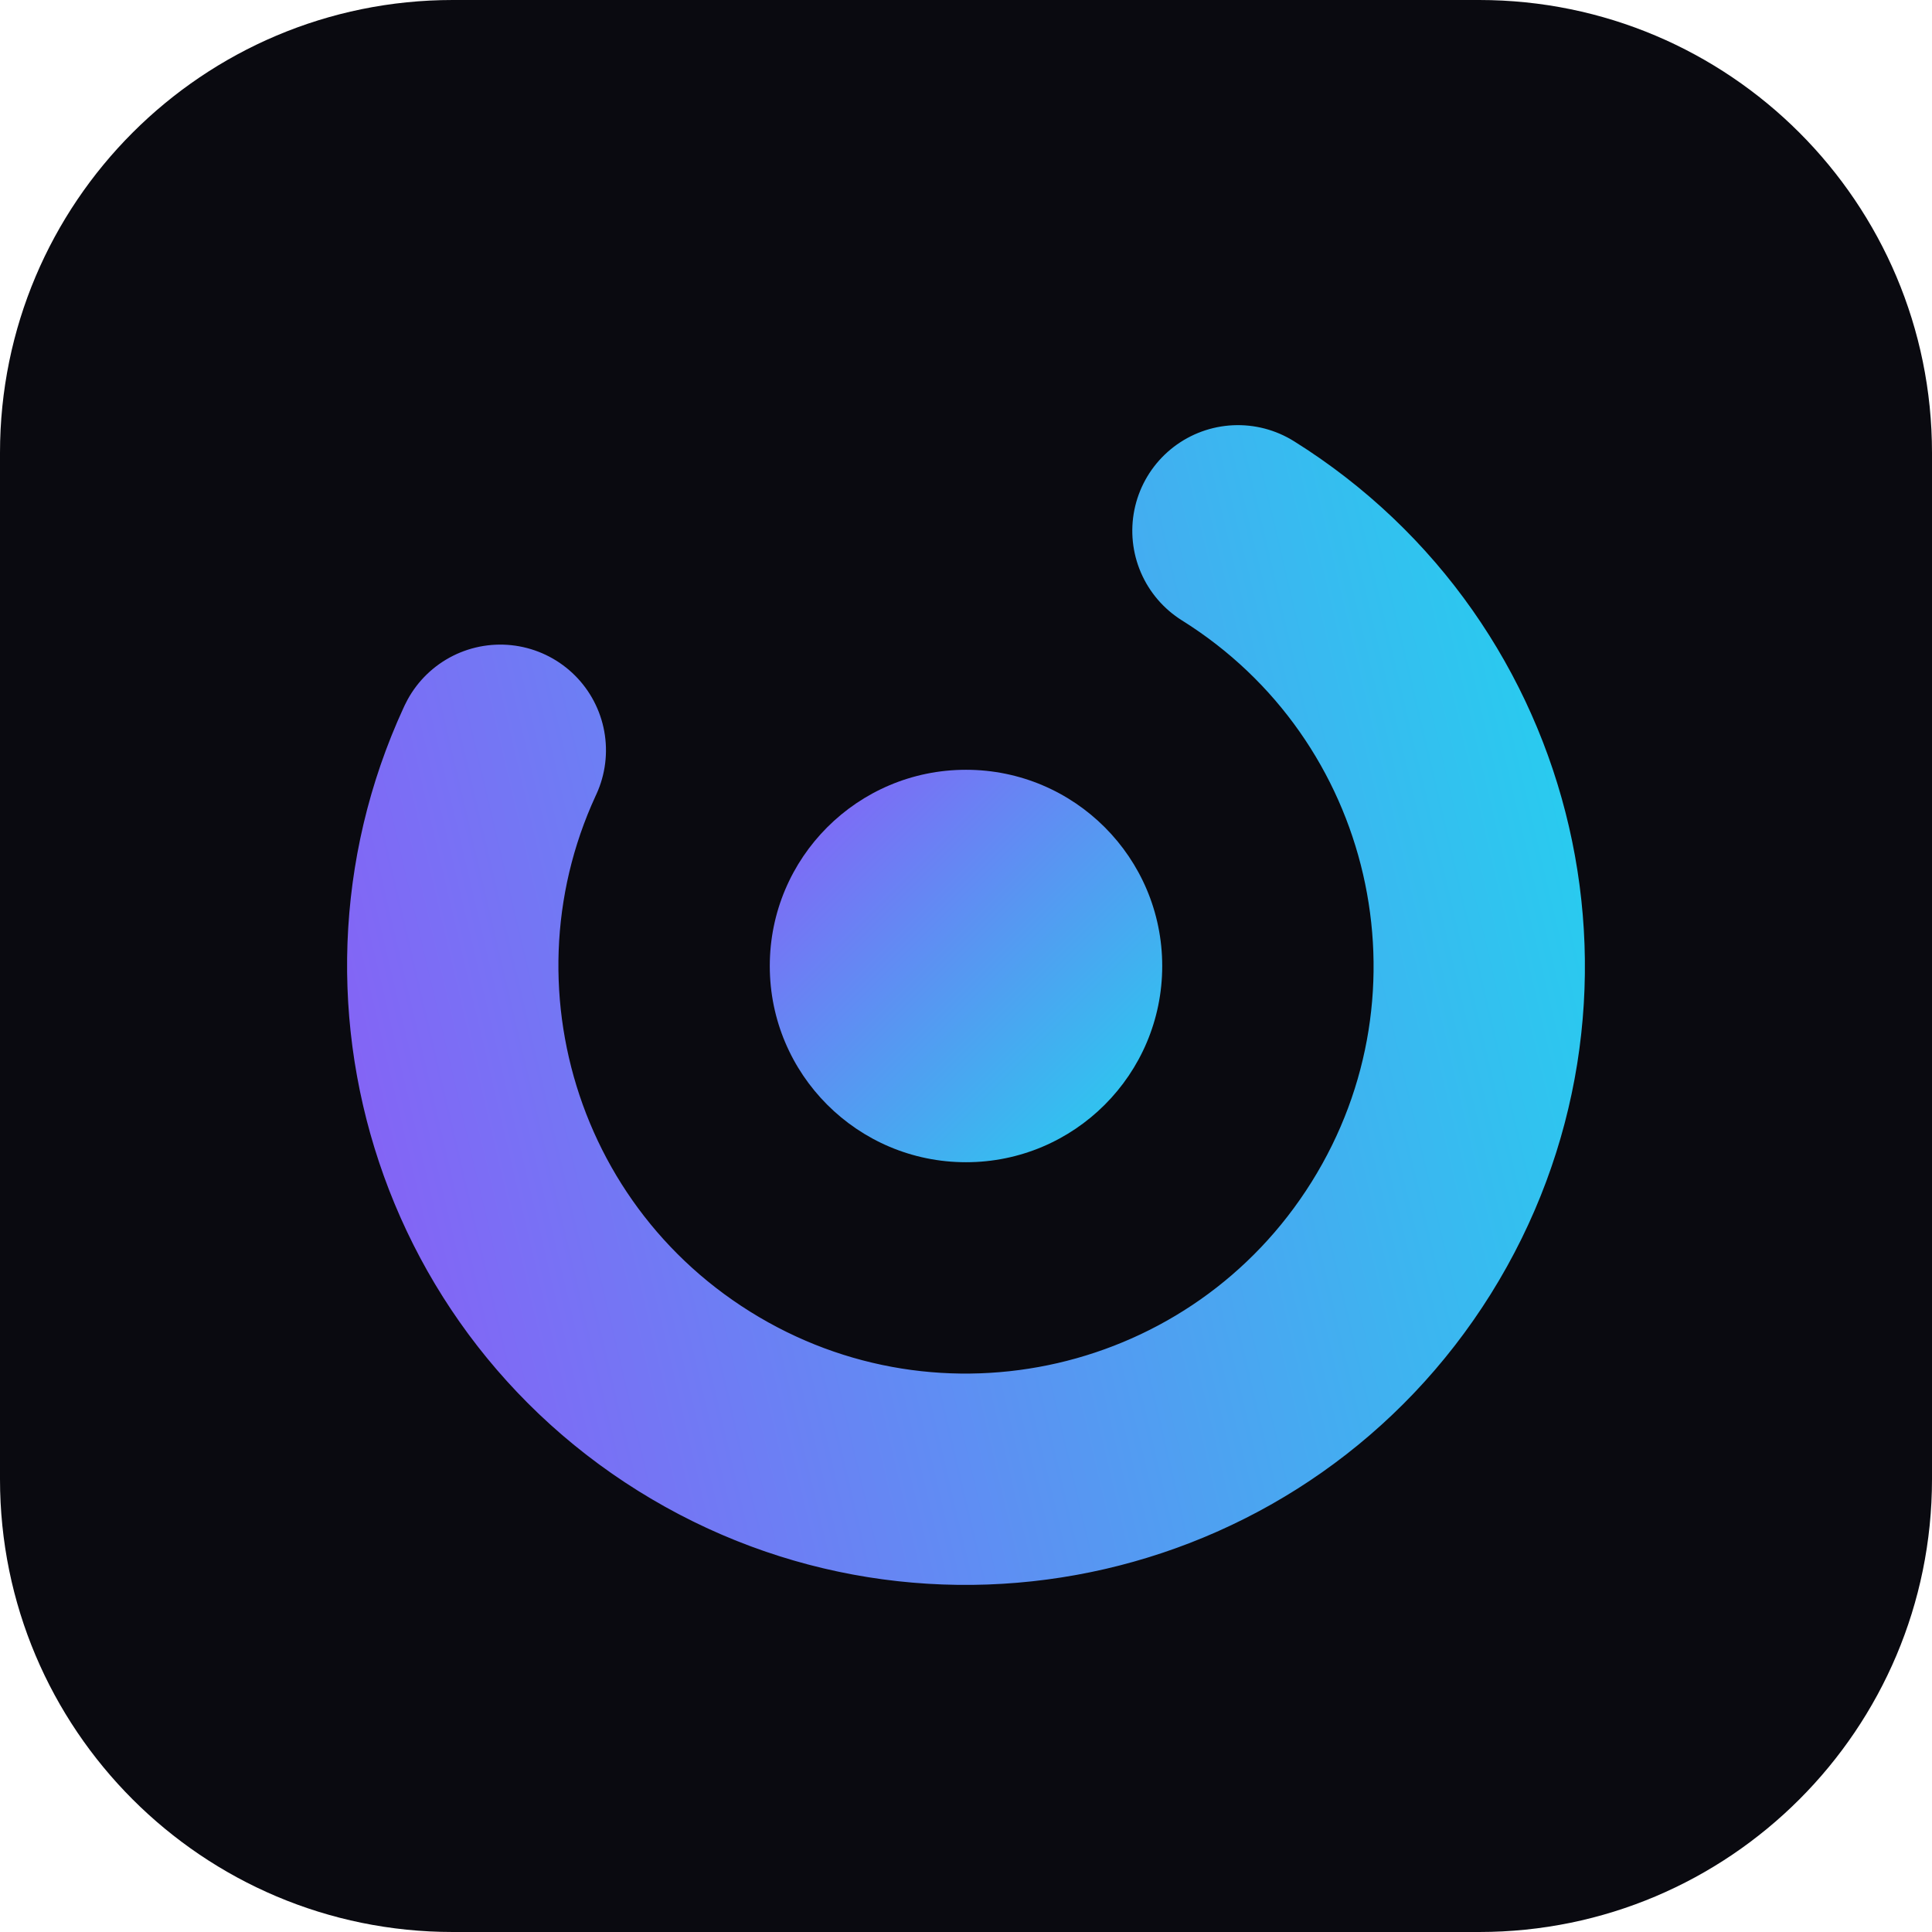
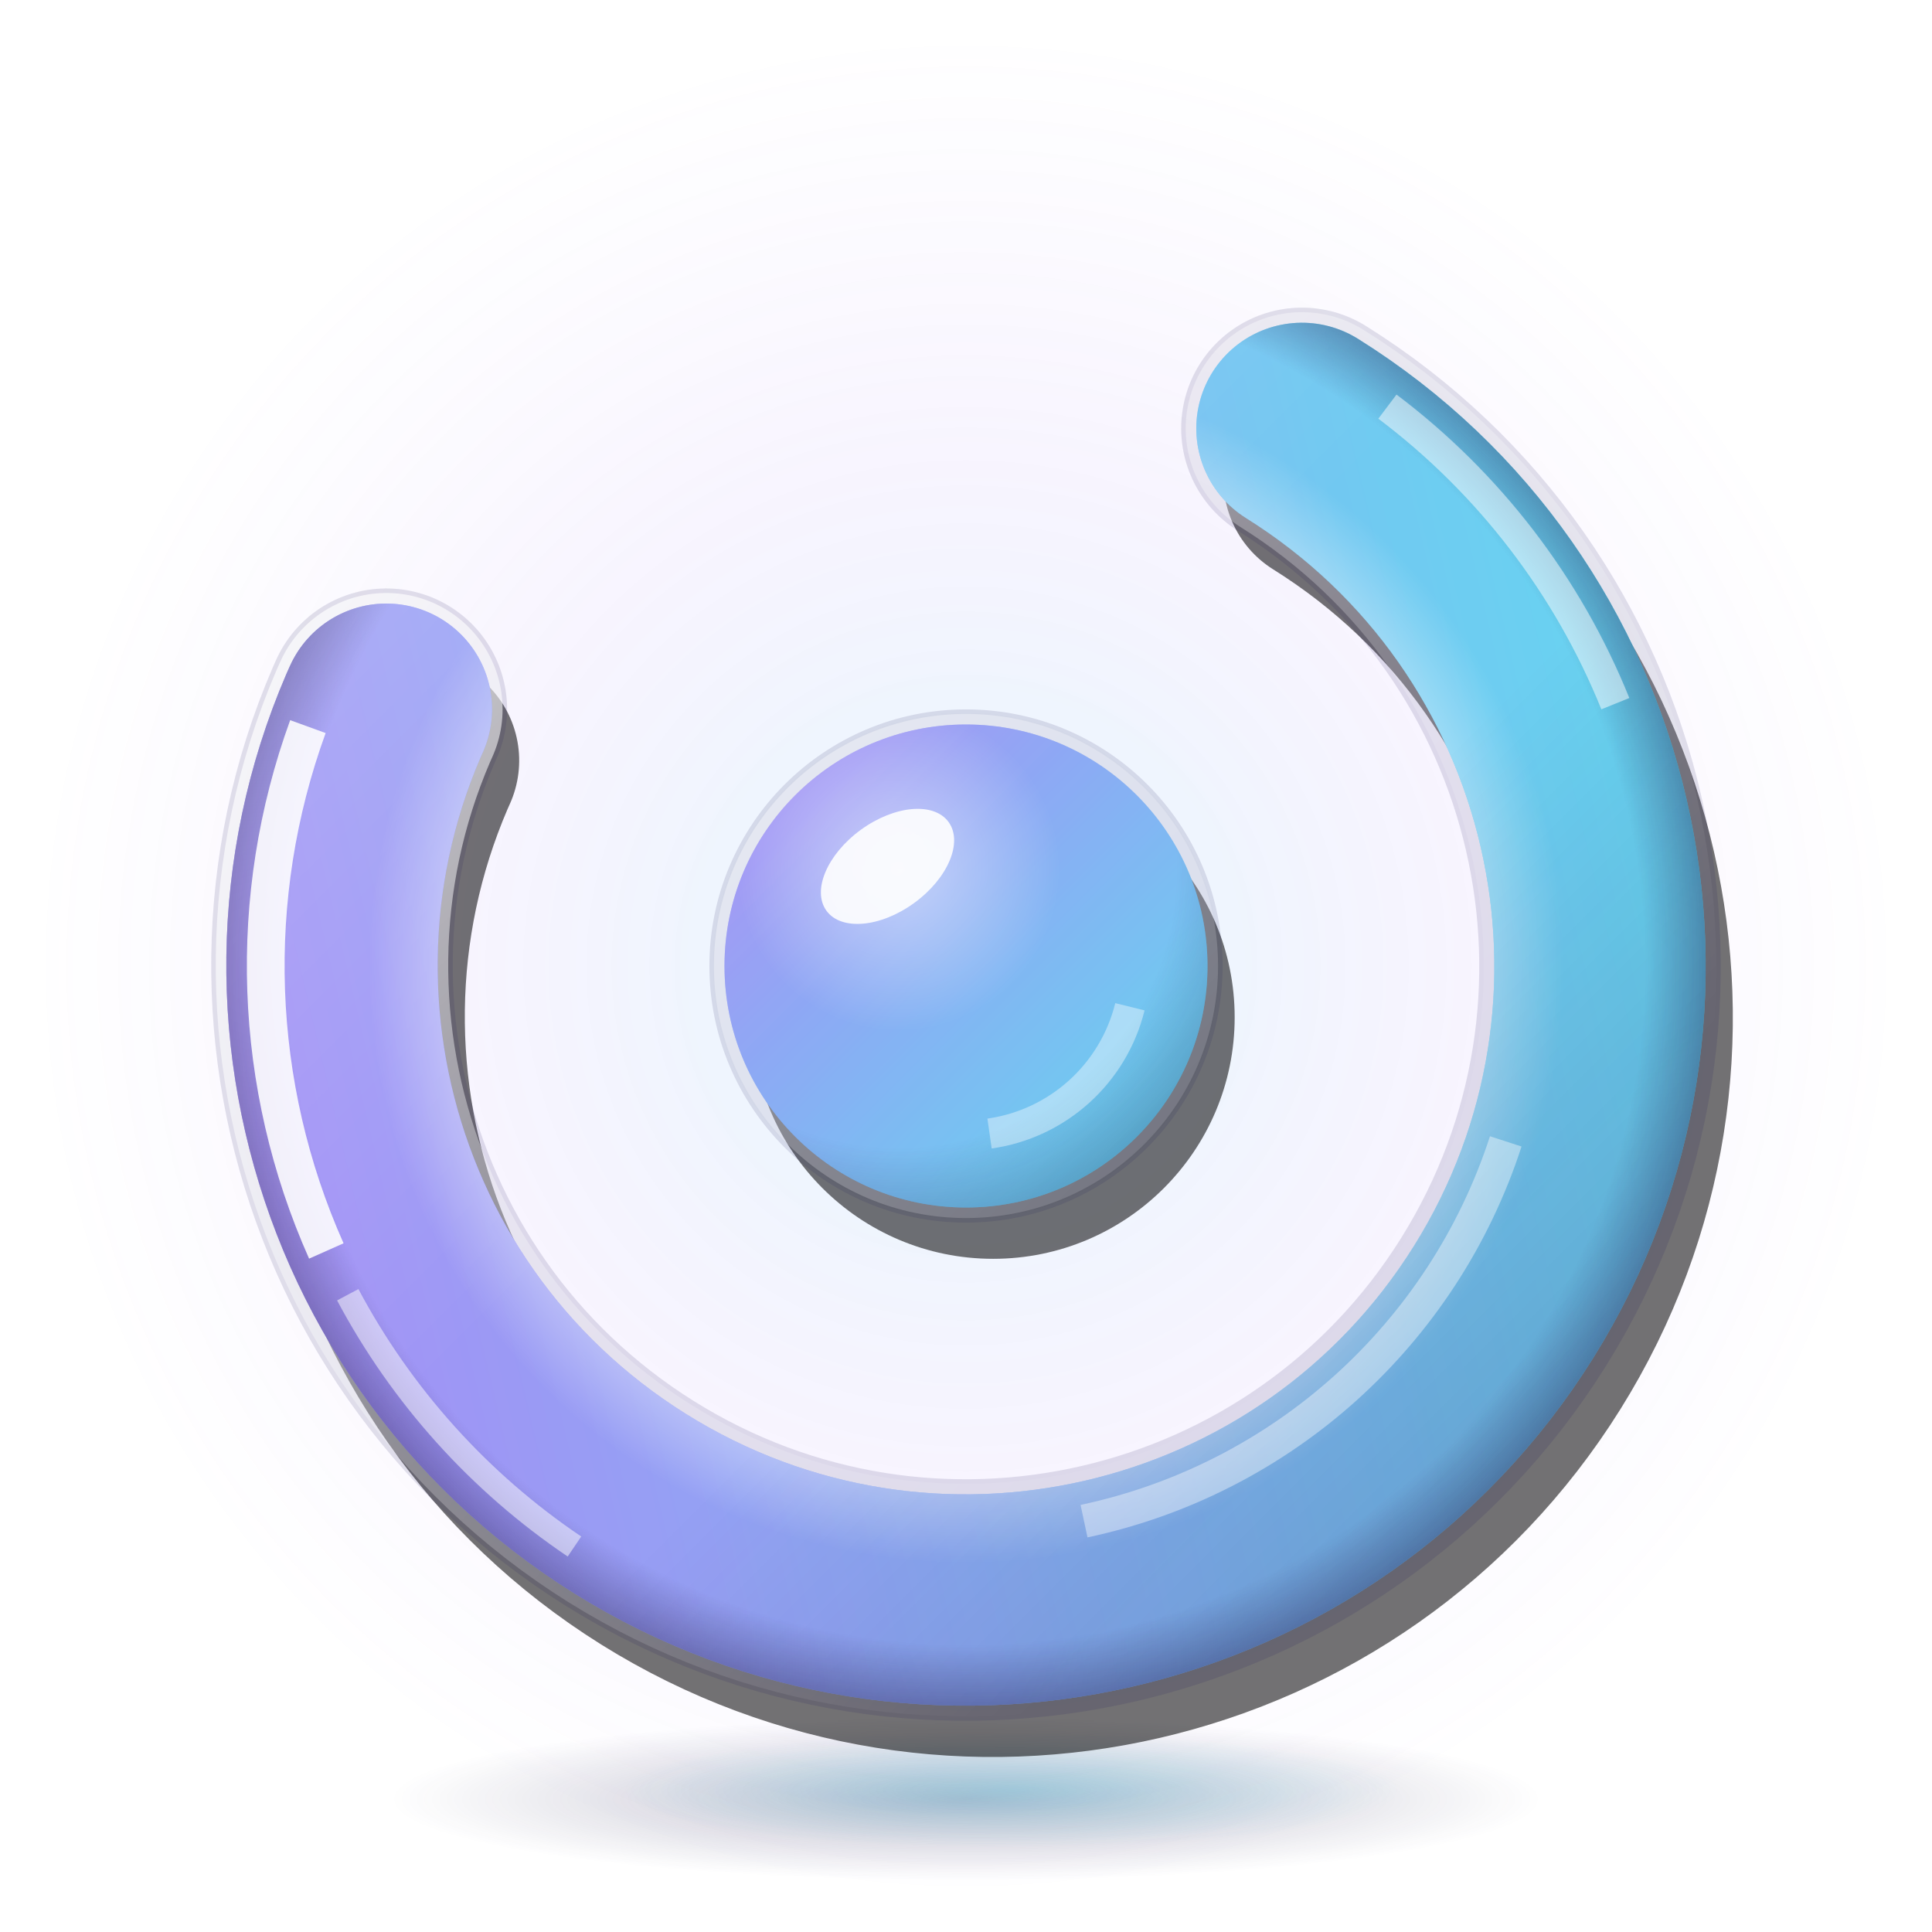
- <svg xmlns="http://www.w3.org/2000/svg" viewBox="0 0 64 64" role="img" aria-label="Neoxify">
-   <defs>
-     <linearGradient id="nx-mark" x1="0" y1="0" x2="1" y2="1">
-       <stop offset="0%" stop-color="#8b5cf6" />
-       <stop offset="100%" stop-color="#22d3ee" />
-     </linearGradient>
-   </defs>
-   <rect width="64" height="64" rx="15" fill="#0a0a10" />
-   <circle cx="32" cy="32" r="17" fill="none" stroke="url(#nx-mark)" stroke-width="7" stroke-linecap="round" stroke-dasharray="78 29" transform="rotate(-58 32 32)" />
-   <circle cx="32" cy="32" r="6.5" fill="url(#nx-mark)" />
+ <svg xmlns="http://www.w3.org/2000/svg" viewBox="0 0 64 64" aria-hidden="true" focusable="false">
+   <g>
+     <defs>
+       <radialGradient id="nxl0">
+         <stop offset="0" stop-color="rgba(30, 28, 78, 0.3)" />
+         <stop offset="1" stop-color="rgba(30, 28, 78, 0.3)" stop-opacity="0" />
+       </radialGradient>
+       <radialGradient id="nxl1">
+         <stop offset="0" stop-color="rgb(34, 211, 238)" />
+         <stop offset="1" stop-color="rgb(34, 211, 238)" stop-opacity="0" />
+       </radialGradient>
+     </defs>
+     <ellipse cx="32" cy="59.6" rx="19" ry="2.7" fill="url(#nxl0)" />
+     <ellipse cx="33.5" cy="59.3" rx="13" ry="1.9" fill="url(#nxl1)" opacity="0.22" />
+   </g>
+   <g>
+     <defs>
+       <linearGradient id="nxl2" x1="0" y1="0" x2="1" y2="1">
+         <stop offset="0" stop-color="rgb(139, 92, 246)" />
+         <stop offset="1" stop-color="rgb(34, 211, 238)" />
+       </linearGradient>
+       <linearGradient id="nxl3" x1="0" y1="0" x2="1" y2="1">
+         <stop offset="0" stop-color="color(srgb 0.336 0.219 0.623)" />
+         <stop offset="1" stop-color="color(srgb 0.082 0.525 0.623)" />
+       </linearGradient>
+       <radialGradient id="nxl4" gradientUnits="userSpaceOnUse" cx="32" cy="32" r="24.5">
+         <stop offset="0.714" stop-color="rgb(255, 255, 255)" stop-opacity="0.3" />
+         <stop offset="0.808" stop-color="rgb(255, 255, 255)" stop-opacity="0" />
+         <stop offset="0.918" stop-color="rgb(29, 21, 70)" stop-opacity="0" />
+         <stop offset="1" stop-color="rgb(29, 21, 70)" stop-opacity="0.32" />
+       </radialGradient>
+       <linearGradient id="nxl5" gradientUnits="userSpaceOnUse" x1="10" y1="10" x2="54" y2="54" gradientTransform="rotate(58 32 32)">
+         <stop offset="0" stop-color="rgb(255, 255, 255)" stop-opacity="0.24" />
+         <stop offset="0.46" stop-color="rgb(255, 255, 255)" stop-opacity="0" />
+         <stop offset="0.6" stop-color="rgb(29, 21, 70)" stop-opacity="0" />
+         <stop offset="1" stop-color="rgb(29, 21, 70)" stop-opacity="0.24" />
+       </linearGradient>
+       <linearGradient id="nxl6" gradientUnits="userSpaceOnUse" x1="10" y1="10" x2="54" y2="54">
+         <stop offset="0" stop-color="rgb(255, 255, 255)" stop-opacity="0.24" />
+         <stop offset="0.46" stop-color="rgb(255, 255, 255)" stop-opacity="0" />
+         <stop offset="0.6" stop-color="rgb(29, 21, 70)" stop-opacity="0" />
+         <stop offset="1" stop-color="rgb(29, 21, 70)" stop-opacity="0.24" />
+       </linearGradient>
+       <linearGradient id="nxl7" gradientUnits="userSpaceOnUse" x1="8" y1="8" x2="52" y2="52" gradientTransform="rotate(58 32 32)">
+         <stop offset="0" stop-color="rgba(255, 255, 255, 0.92)" />
+         <stop offset="0.5" stop-color="rgba(255, 255, 255, 0.92)" stop-opacity="0.3" />
+         <stop offset="0.85" stop-color="rgba(255, 255, 255, 0.92)" stop-opacity="0" />
+       </linearGradient>
+       <linearGradient id="nxl8" gradientUnits="userSpaceOnUse" x1="8" y1="8" x2="52" y2="52">
+         <stop offset="0" stop-color="rgba(255, 255, 255, 0.92)" />
+         <stop offset="0.5" stop-color="rgba(255, 255, 255, 0.92)" stop-opacity="0.3" />
+         <stop offset="0.85" stop-color="rgba(255, 255, 255, 0.92)" stop-opacity="0" />
+       </linearGradient>
+       <radialGradient id="nxl9" cx="0.36" cy="0.3" r="0.8">
+         <stop offset="0" stop-color="rgb(255, 255, 255)" stop-opacity="0.5" />
+         <stop offset="0.42" stop-color="rgb(255, 255, 255)" stop-opacity="0" />
+         <stop offset="0.72" stop-color="rgb(29, 21, 70)" stop-opacity="0" />
+         <stop offset="1" stop-color="rgb(29, 21, 70)" stop-opacity="0.3" />
+       </radialGradient>
+       <radialGradient id="nxl10" gradientUnits="userSpaceOnUse" cx="32" cy="32" r="31">
+         <stop offset="0" stop-color="rgb(34, 211, 238)" stop-opacity="0.32" />
+         <stop offset="0.55" stop-color="rgb(139, 92, 246)" stop-opacity="0.16" />
+         <stop offset="1" stop-color="rgb(139, 92, 246)" stop-opacity="0" />
+       </radialGradient>
+       <linearGradient id="nxl11" x1="0" y1="0" x2="1" y2="0">
+         <stop offset="0" stop-color="rgb(255, 255, 255)" stop-opacity="0" />
+         <stop offset="0.5" stop-color="rgb(255, 255, 255)" stop-opacity="0.75" />
+         <stop offset="1" stop-color="rgb(255, 255, 255)" stop-opacity="0" />
+       </linearGradient>
+       <mask id="nxl12" maskUnits="userSpaceOnUse" x="0" y="0" width="64" height="64">
+         <circle cx="32" cy="32" r="21" fill="none" stroke-linecap="round" stroke-dasharray="96 36" transform="matrix(0.529919, -0.848048, 0.848048, 0.529919, -12.095, 42.1801)" stroke="rgb(255, 255, 255)" stroke-width="7" />
+         <circle cx="32" cy="32" r="8" fill="rgb(255, 255, 255)" />
+       </mask>
+     </defs>
+     <circle cx="32" cy="32" r="31" fill="url(#nxl10)" opacity="0.4" />
+     <g transform="matrix(1, 0, 0, 1, 0.9, 1.7)" opacity="0.55">
+       <circle cx="32" cy="32" r="21" fill="none" stroke-linecap="round" stroke-dasharray="96 36" transform="matrix(0.529919, -0.848048, 0.848048, 0.529919, -12.095, 42.1801)" stroke="url(#nxl3)" stroke-width="7" />
+       <circle cx="32" cy="32" r="8" fill="url(#nxl3)" />
+     </g>
+     <circle cx="32" cy="32" r="21" fill="none" stroke-linecap="round" stroke-dasharray="96 36" transform="matrix(0.529919, -0.848048, 0.848048, 0.529919, -12.095, 42.1801)" stroke-width="8" stroke="rgba(36, 28, 92, 0.13)" />
+     <circle cx="32" cy="32" r="8.5" fill="rgba(36, 28, 92, 0.13)" />
+     <circle cx="32" cy="32" r="21" fill="none" stroke-linecap="round" stroke-dasharray="96 36" transform="matrix(0.529919, -0.848048, 0.848048, 0.529919, -12.095, 42.1801)" stroke="url(#nxl7)" stroke-width="7.7" />
+     <circle cx="32" cy="32" r="8.35" fill="url(#nxl8)" />
+     <circle cx="32" cy="32" r="21" fill="none" stroke-linecap="round" stroke-dasharray="96 36" transform="matrix(0.529919, -0.848048, 0.848048, 0.529919, -12.095, 42.1801)" stroke="url(#nxl2)" stroke-width="7" />
+     <circle cx="32" cy="32" r="8" fill="url(#nxl2)" />
+     <circle cx="32" cy="32" r="21" fill="none" stroke-linecap="round" stroke-dasharray="96 36" transform="matrix(0.529919, -0.848048, 0.848048, 0.529919, -12.095, 42.1801)" stroke-width="7" opacity="0.3" stroke="rgb(241, 243, 246)" />
+     <circle cx="32" cy="32" r="8" opacity="0.3" fill="rgb(241, 243, 246)" />
+     <circle cx="32" cy="32" r="21" fill="none" stroke-linecap="round" stroke-dasharray="96 36" transform="matrix(0.529919, -0.848048, 0.848048, 0.529919, -12.095, 42.1801)" stroke="url(#nxl4)" stroke-width="7" />
+     <circle cx="32" cy="32" r="21" fill="none" stroke-linecap="round" stroke-dasharray="96 36" transform="matrix(0.529919, -0.848048, 0.848048, 0.529919, -12.095, 42.1801)" stroke="url(#nxl5)" stroke-width="7" />
+     <circle cx="32" cy="32" r="8" fill="url(#nxl6)" />
+     <circle cx="32" cy="32" r="8" fill="url(#nxl9)" />
+     <circle cx="32" cy="32" r="21" fill="none" stroke-linecap="round" stroke-dasharray="96 36" transform="matrix(0.529919, -0.848048, 0.848048, 0.529919, -12.095, 42.1801)" stroke-width="4.6" opacity="0" stroke="rgb(255, 255, 255)" />
+     <circle cx="32" cy="32" r="21" fill="none" stroke-linecap="round" stroke-dasharray="96 36" transform="matrix(0.529919, -0.848048, 0.848048, 0.529919, -12.095, 42.1801)" stroke-width="2.2" opacity="0" stroke="rgb(255, 255, 255)" />
+     <circle cx="32" cy="32" r="4.2" opacity="0" fill="rgb(255, 255, 255)" />
+     <circle cx="32" cy="32" r="2.4" opacity="0" fill="rgb(255, 255, 255)" />
+     <path d="M10.81 41.44A23.2 23.2 0 0 1 10.20 24.07" stroke-width="1.25" opacity="0.88" fill="none" stroke="rgb(255, 255, 255)" />
+     <path d="M19.03 51.23A23.2 23.2 0 0 1 11.52 42.89" stroke-width="0.8" opacity="0.5" fill="none" stroke="rgb(255, 255, 255)" />
+     <path d="M45.96 13.47A23.2 23.2 0 0 1 53.51 23.31" stroke-width="1" opacity="0.5" fill="none" stroke="rgb(255, 255, 255)" />
+     <path d="M49.88 37.81A18.8 18.8 0 0 1 35.91 50.39" stroke-width="1.1" opacity="0.4" fill="none" stroke="rgb(255, 255, 255)" />
+     <path d="M37.43 33.35A5.6 5.6 0 0 1 32.78 37.55" stroke-width="1" opacity="0.4" fill="none" stroke="rgb(255, 255, 255)" />
+     <ellipse cx="29.4" cy="28.7" rx="2.5" ry="1.5" transform="matrix(0.809017, -0.587785, 0.587785, 0.809017, -11.2545, 22.7621)" opacity="0.9" fill="rgb(255, 255, 255)" />
+     <g mask="url(#nxl12)">
+       <g transform="matrix(0.951057, 0.309017, -0.309017, 0.951057, 11.4547, -8.32235)">
+         <rect x="-26" y="-10" width="22" height="84" fill="url(#nxl11)" opacity="0" />
+       </g>
+     </g>
+   </g>
</svg>
